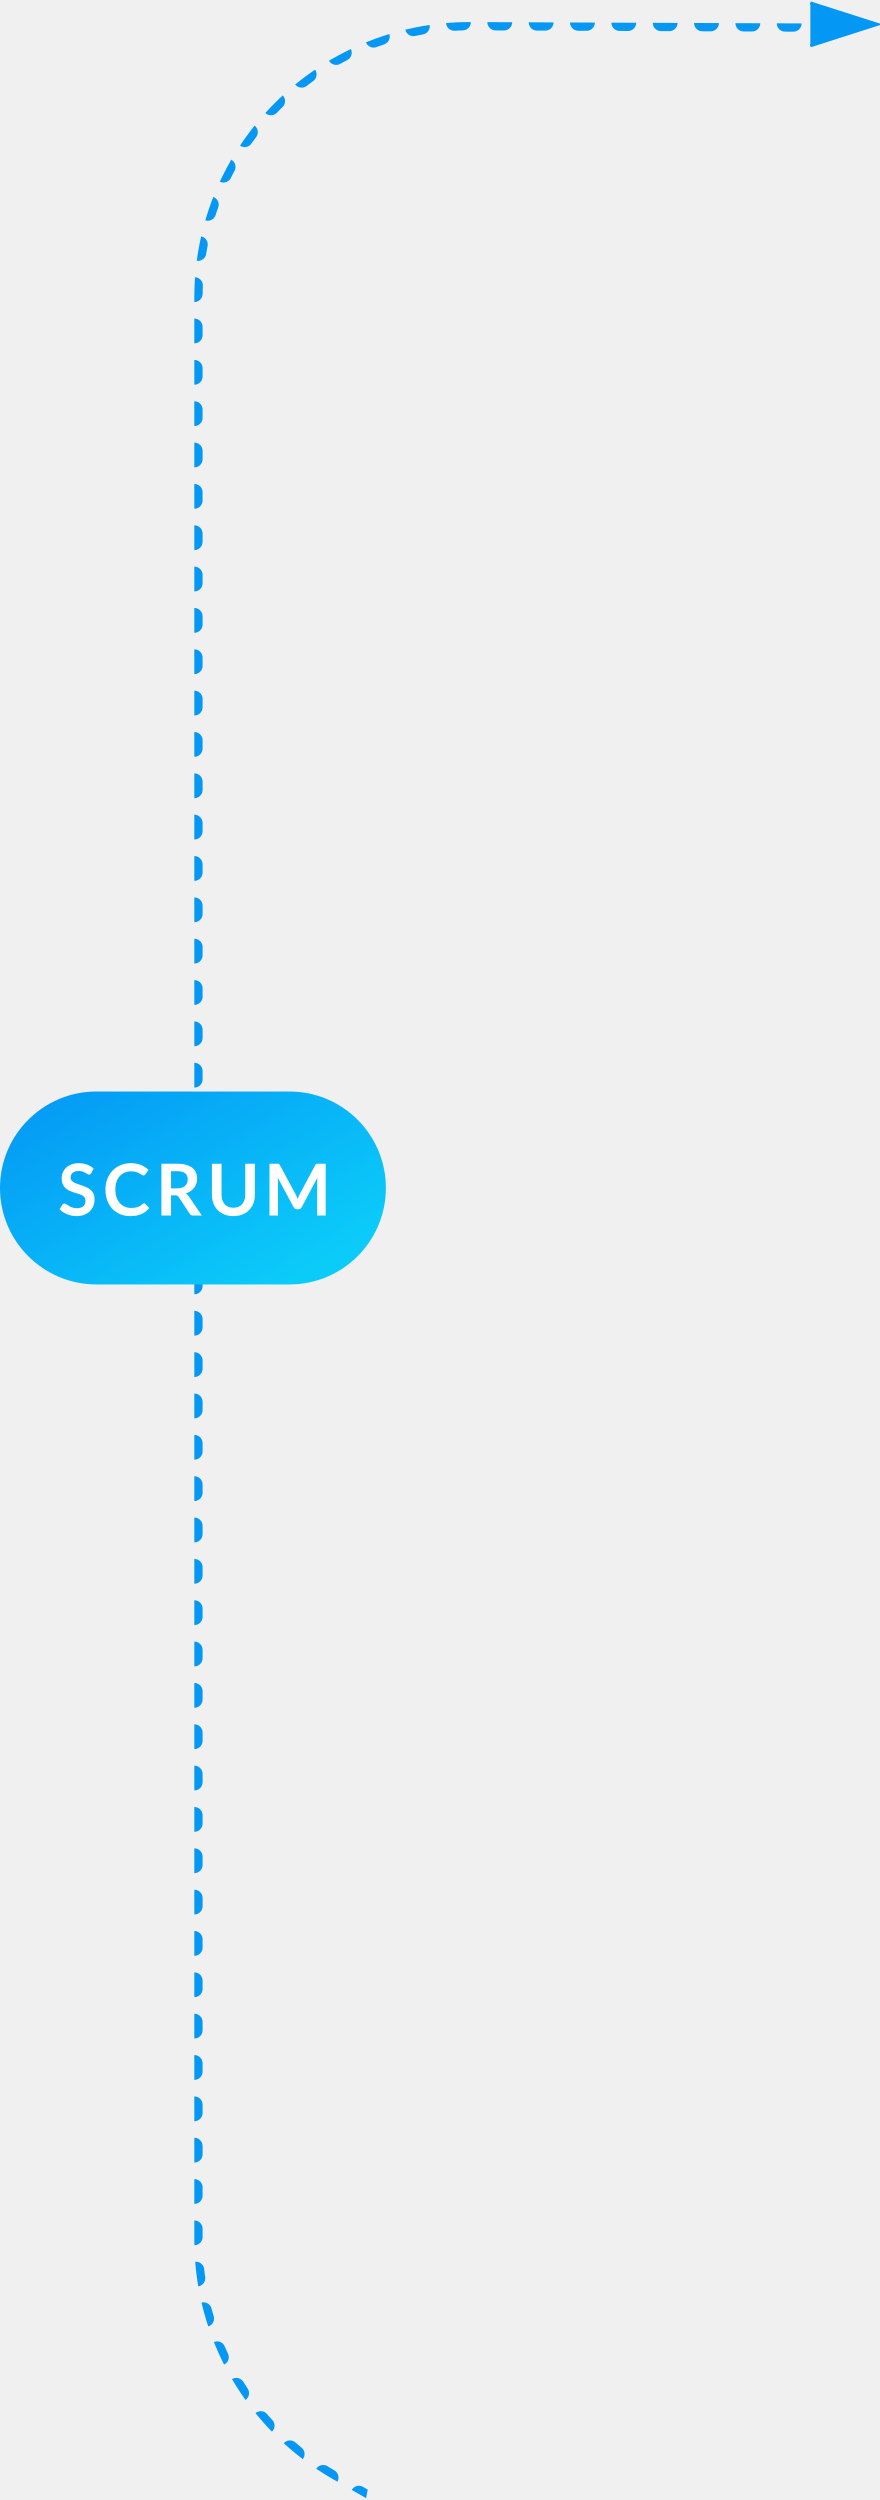
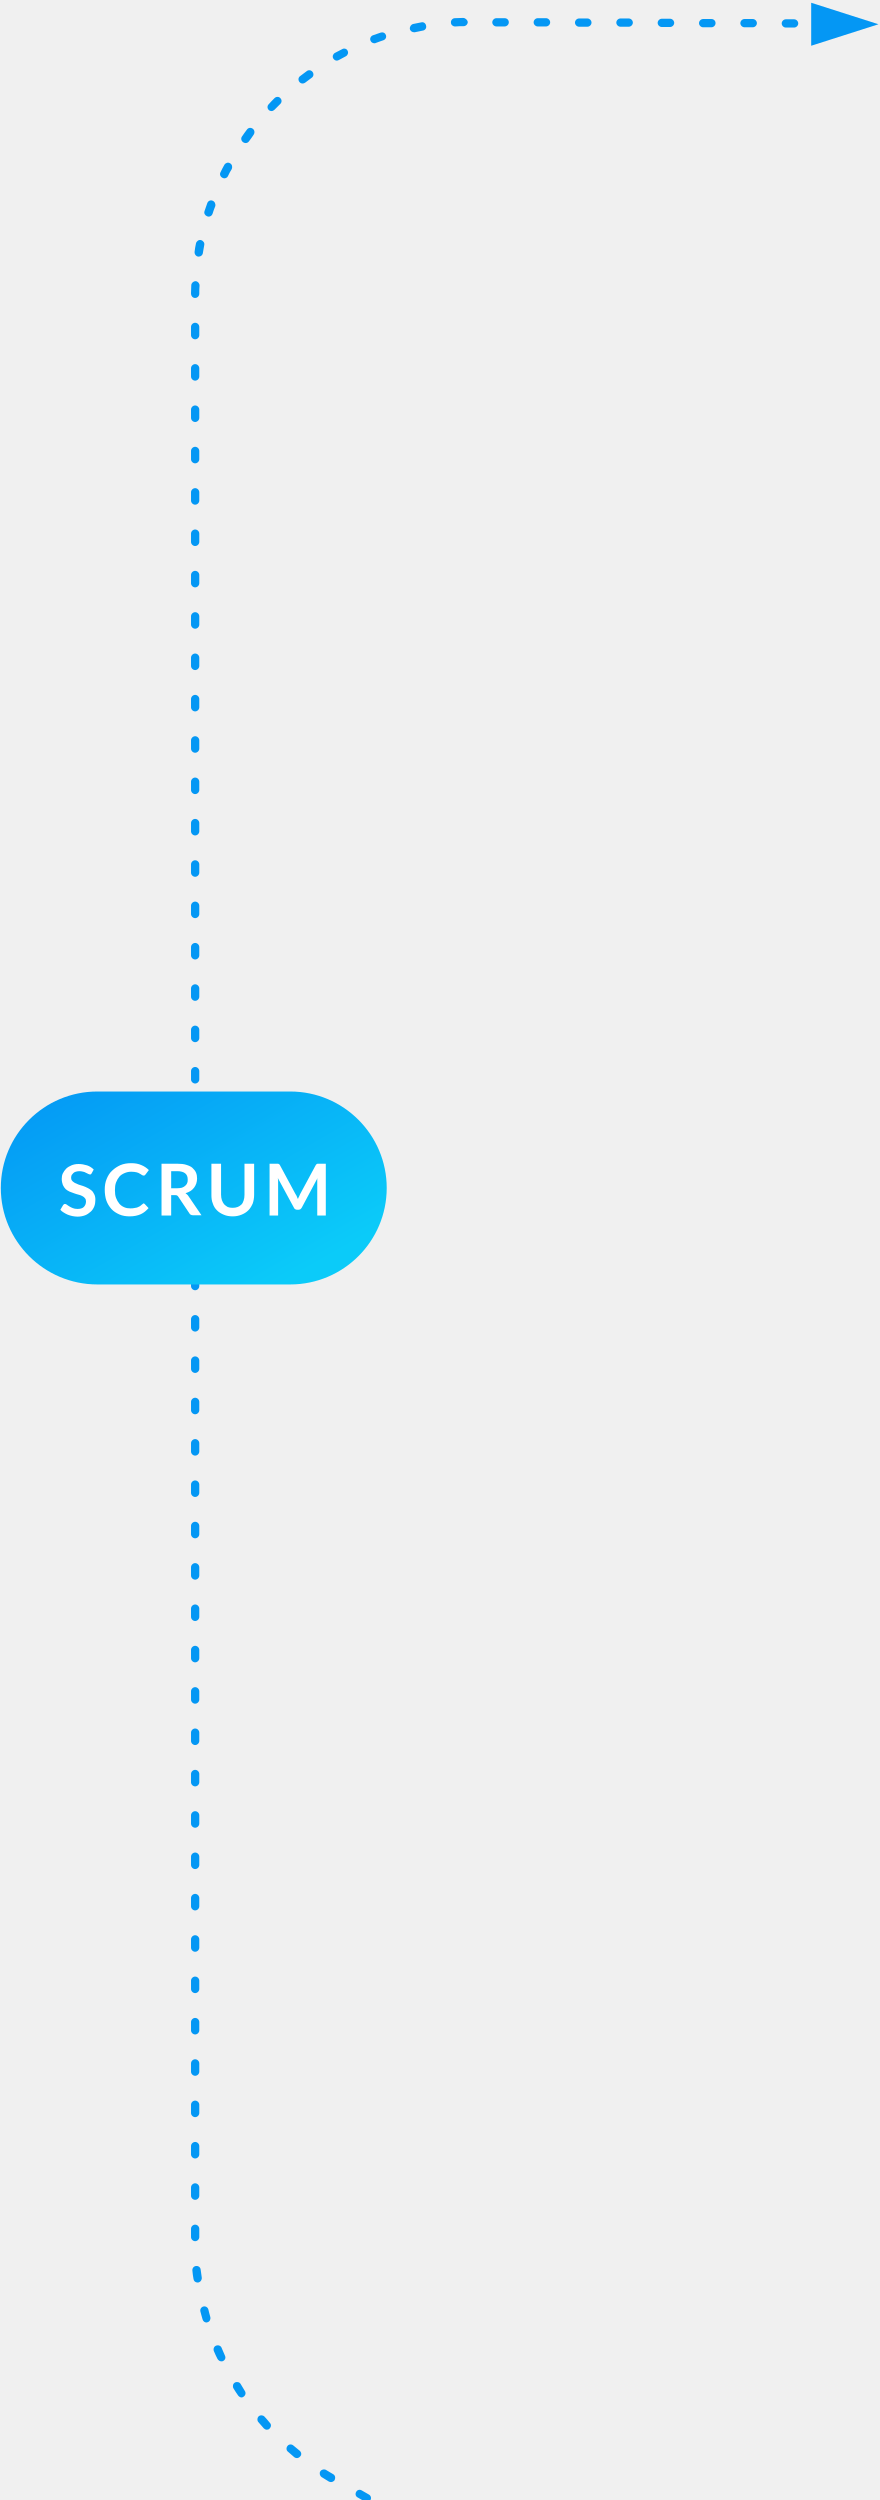
- <svg xmlns="http://www.w3.org/2000/svg" xmlns:xlink="http://www.w3.org/1999/xlink" width="319px" height="907px" viewBox="0 0 319 907" version="1.1">
-   <defs>
-     <path d="M246.19,7 L258.269,13.931 C289.339,31.759 308.5,64.845 308.5,100.666 L308.5,805.333 C308.5,860.561 263.728,905.333 208.5,905.333 C208.36,905.333 208.22,905.333 208.08,905.332 L70.5,904.754" id="path-1" />
-     <mask id="mask-2" maskContentUnits="userSpaceOnUse" maskUnits="objectBoundingBox" x="0" y="0" width="238" height="898.333" fill="white">
-       <use xlink:href="#path-1" />
-     </mask>
-     <linearGradient x1="1.207%" y1="2.143%" x2="90.267%" y2="79.754%" id="linearGradient-3">
-       <stop stop-color="#0497F4" offset="0%" />
-       <stop stop-color="#0BCBF9" offset="100%" />
-     </linearGradient>
-   </defs>
-   <g id="Design" stroke="none" stroke-width="1" fill="none" fill-rule="evenodd">
-     <g id="Approach-1440" transform="translate(-170, -1666)">
-       <g id="Group-2" transform="translate(170, 1667)">
-         <use id="Rectangle" stroke="#0497F4" mask="url(#mask-2)" stroke-width="6" stroke-linecap="round" stroke-linejoin="round" stroke-dasharray="3,12" transform="translate(189.5, 456.1664) scale(-1, -1) translate(-189.5, -456.1664) " xlink:href="#path-1" />
-         <polyline id="Path-22" stroke="#0497F4" fill="#0497F4" points="294 0 318.433 7.827 294 15.655" />
-         <rect id="Rectangle" fill="url(#linearGradient-3)" x="0" y="395" width="140" height="70" rx="35" />
-         <text id="SCRUM" font-family="Lato-Bold, Lato" font-size="26" font-weight="bold" letter-spacing="2" fill="#FFFFFF">
-           <tspan x="21" y="440">SCRU</tspan>
-           <tspan x="95.677" y="440">M</tspan>
-         </text>
-       </g>
-     </g>
+ <svg xmlns="http://www.w3.org/2000/svg" version="1.1" id="Layer_1" x="0px" y="0px" width="319px" height="907px" viewBox="0 0 319 907" style="enable-background:new 0 0 319 907;" xml:space="preserve">
+   <style type="text/css">
+ 	.st0{fill:#0497F4;}
+ 	.st1{fill:url(#Rectangle_2_);}
+ 	.st2{enable-background:new    ;}
+ 	.st3{fill:#FFFFFF;}
+ </style>
+   <g>
+     <path class="st0" d="M133.8,905l-2.6-1.5c-0.7-0.4-1.6-0.2-2,0.6c-0.4,0.7-0.2,1.6,0.6,2l2.6,1.5c0.2,0.1,0.5,0.2,0.7,0.2   c0.5,0,1-0.3,1.3-0.8C134.8,906.4,134.6,905.4,133.8,905z" />
+     <path class="st0" d="M120.8,897.6c-0.9-0.5-1.7-1-2.5-1.5c-0.7-0.4-1.6-0.2-2.1,0.5c-0.4,0.7-0.2,1.6,0.5,2.1   c0.9,0.5,1.7,1.1,2.6,1.6c0.2,0.1,0.5,0.2,0.8,0.2c0.5,0,1-0.3,1.3-0.7C121.8,898.9,121.6,898,120.8,897.6z" />
+     <path class="st0" d="M108.7,889.1c-0.8-0.6-1.5-1.3-2.3-1.9c-0.6-0.5-1.6-0.5-2.1,0.2c-0.5,0.6-0.5,1.6,0.2,2.1   c0.8,0.7,1.5,1.3,2.3,2c0.3,0.2,0.6,0.3,0.9,0.3c0.4,0,0.9-0.2,1.2-0.6C109.5,890.6,109.4,889.7,108.7,889.1z" />
+     <path class="st0" d="M96,876.8c-0.5-0.6-1.5-0.7-2.1-0.2c-0.6,0.5-0.7,1.5-0.2,2.1c0.7,0.8,1.3,1.5,2,2.3c0.3,0.3,0.7,0.5,1.1,0.5   c0.4,0,0.7-0.1,1-0.4c0.6-0.6,0.7-1.5,0.1-2.1C97.3,878.3,96.7,877.5,96,876.8z" />
+     <path class="st0" d="M87.3,864.9c-0.4-0.7-1.4-0.9-2.1-0.5c-0.7,0.4-0.9,1.4-0.5,2.1c0.5,0.9,1.1,1.7,1.7,2.6   c0.3,0.4,0.8,0.7,1.2,0.7c0.3,0,0.6-0.1,0.8-0.3c0.7-0.5,0.9-1.4,0.4-2.1C88.3,866.6,87.8,865.7,87.3,864.9z" />
+     <path class="st0" d="M80.4,851.8c-0.3-0.8-1.2-1.1-2-0.8c-0.8,0.3-1.1,1.2-0.8,2c0.4,0.9,0.8,1.9,1.3,2.8c0.3,0.5,0.8,0.9,1.4,0.9   c0.2,0,0.4,0,0.6-0.1c0.8-0.4,1.1-1.2,0.7-2C81.2,853.6,80.8,852.7,80.4,851.8z" />
+     <path class="st0" d="M75.6,837.9c-0.2-0.8-1-1.3-1.8-1.1c-0.8,0.2-1.3,1-1.1,1.8c0.3,1,0.5,2,0.8,2.9c0.2,0.7,0.8,1.1,1.4,1.1   c0.1,0,0.3,0,0.4-0.1c0.8-0.2,1.2-1.1,1-1.9C76.1,839.8,75.8,838.9,75.6,837.9z" />
+     <path class="st0" d="M73.2,826.3c-0.1-1-0.3-1.9-0.4-2.9c-0.1-0.8-0.8-1.4-1.7-1.3c-0.8,0.1-1.4,0.8-1.3,1.7c0.1,1,0.2,2,0.4,3   c0.1,0.8,0.7,1.3,1.5,1.3c0.1,0,0.1,0,0.2,0C72.8,827.9,73.3,827.1,73.2,826.3z" />
+     <path class="st0" d="M72.3,811.6v-3c0-0.8-0.7-1.5-1.5-1.5s-1.5,0.7-1.5,1.5v3c0,0.8,0.7,1.5,1.5,1.5S72.3,812.4,72.3,811.6z" />
+     <path class="st0" d="M70.8,798.1c0.8,0,1.5-0.7,1.5-1.5v-3c0-0.8-0.7-1.5-1.5-1.5s-1.5,0.7-1.5,1.5v3   C69.3,797.4,70,798.1,70.8,798.1z" />
+     <path class="st0" d="M70.8,783.1c0.8,0,1.5-0.7,1.5-1.5v-3c0-0.8-0.7-1.5-1.5-1.5s-1.5,0.7-1.5,1.5v3   C69.3,782.4,70,783.1,70.8,783.1z" />
+     <path class="st0" d="M70.8,768.1c0.8,0,1.5-0.7,1.5-1.5v-3c0-0.8-0.7-1.5-1.5-1.5s-1.5,0.7-1.5,1.5v3   C69.3,767.4,70,768.1,70.8,768.1z" />
+     <path class="st0" d="M70.8,753.1c0.8,0,1.5-0.7,1.5-1.5v-3c0-0.8-0.7-1.5-1.5-1.5s-1.5,0.7-1.5,1.5v3   C69.3,752.4,70,753.1,70.8,753.1z" />
+     <path class="st0" d="M70.8,738.1c0.8,0,1.5-0.7,1.5-1.5v-3c0-0.8-0.7-1.5-1.5-1.5s-1.5,0.7-1.5,1.5v3   C69.3,737.4,70,738.1,70.8,738.1z" />
+     <path class="st0" d="M70.8,723.1c0.8,0,1.5-0.7,1.5-1.5v-3c0-0.8-0.7-1.5-1.5-1.5s-1.5,0.7-1.5,1.5v3   C69.3,722.4,70,723.1,70.8,723.1z" />
+     <path class="st0" d="M70.8,708.1c0.8,0,1.5-0.7,1.5-1.5v-3c0-0.8-0.7-1.5-1.5-1.5s-1.5,0.7-1.5,1.5v3   C69.3,707.4,70,708.1,70.8,708.1z" />
+     <path class="st0" d="M70.8,693.1c0.8,0,1.5-0.7,1.5-1.5v-3c0-0.8-0.7-1.5-1.5-1.5s-1.5,0.7-1.5,1.5v3   C69.3,692.4,70,693.1,70.8,693.1z" />
+     <path class="st0" d="M70.8,678.1c0.8,0,1.5-0.7,1.5-1.5v-3c0-0.8-0.7-1.5-1.5-1.5s-1.5,0.7-1.5,1.5v3   C69.3,677.4,70,678.1,70.8,678.1z" />
+     <path class="st0" d="M70.8,663.1c0.8,0,1.5-0.7,1.5-1.5v-3c0-0.8-0.7-1.5-1.5-1.5s-1.5,0.7-1.5,1.5v3   C69.3,662.4,70,663.1,70.8,663.1z" />
+     <path class="st0" d="M70.8,648.1c0.8,0,1.5-0.7,1.5-1.5v-3c0-0.8-0.7-1.5-1.5-1.5s-1.5,0.7-1.5,1.5v3   C69.3,647.4,70,648.1,70.8,648.1z" />
+     <path class="st0" d="M70.8,633.1c0.8,0,1.5-0.7,1.5-1.5v-3c0-0.8-0.7-1.5-1.5-1.5s-1.5,0.7-1.5,1.5v3   C69.3,632.4,70,633.1,70.8,633.1z" />
+     <path class="st0" d="M70.8,618.1c0.8,0,1.5-0.7,1.5-1.5v-3c0-0.8-0.7-1.5-1.5-1.5s-1.5,0.7-1.5,1.5v3   C69.3,617.4,70,618.1,70.8,618.1z" />
+     <path class="st0" d="M70.8,603.1c0.8,0,1.5-0.7,1.5-1.5v-3c0-0.8-0.7-1.5-1.5-1.5s-1.5,0.7-1.5,1.5v3   C69.3,602.4,70,603.1,70.8,603.1z" />
+     <path class="st0" d="M70.8,588.1c0.8,0,1.5-0.7,1.5-1.5v-3c0-0.8-0.7-1.5-1.5-1.5s-1.5,0.7-1.5,1.5v3   C69.3,587.4,70,588.1,70.8,588.1z" />
+     <path class="st0" d="M70.8,573.1c0.8,0,1.5-0.7,1.5-1.5v-3c0-0.8-0.7-1.5-1.5-1.5s-1.5,0.7-1.5,1.5v3   C69.3,572.4,70,573.1,70.8,573.1z" />
+     <path class="st0" d="M70.8,558.1c0.8,0,1.5-0.7,1.5-1.5v-3c0-0.8-0.7-1.5-1.5-1.5s-1.5,0.7-1.5,1.5v3   C69.3,557.4,70,558.1,70.8,558.1z" />
+     <path class="st0" d="M70.8,543.1c0.8,0,1.5-0.7,1.5-1.5v-3c0-0.8-0.7-1.5-1.5-1.5s-1.5,0.7-1.5,1.5v3   C69.3,542.4,70,543.1,70.8,543.1z" />
+     <path class="st0" d="M70.8,528.1c0.8,0,1.5-0.7,1.5-1.5v-3c0-0.8-0.7-1.5-1.5-1.5s-1.5,0.7-1.5,1.5v3   C69.3,527.4,70,528.1,70.8,528.1z" />
+     <path class="st0" d="M70.8,513.1c0.8,0,1.5-0.7,1.5-1.5v-3c0-0.8-0.7-1.5-1.5-1.5s-1.5,0.7-1.5,1.5v3   C69.3,512.4,70,513.1,70.8,513.1z" />
+     <path class="st0" d="M70.8,498.1c0.8,0,1.5-0.7,1.5-1.5v-3c0-0.8-0.7-1.5-1.5-1.5s-1.5,0.7-1.5,1.5v3   C69.3,497.4,70,498.1,70.8,498.1z" />
+     <path class="st0" d="M70.8,483.1c0.8,0,1.5-0.7,1.5-1.5v-3c0-0.8-0.7-1.5-1.5-1.5s-1.5,0.7-1.5,1.5v3   C69.3,482.4,70,483.1,70.8,483.1z" />
+     <path class="st0" d="M70.8,468.1c0.8,0,1.5-0.7,1.5-1.5v-3c0-0.8-0.7-1.5-1.5-1.5s-1.5,0.7-1.5,1.5v3   C69.3,467.4,70,468.1,70.8,468.1z" />
+     <path class="st0" d="M70.8,453.1c0.8,0,1.5-0.7,1.5-1.5v-3c0-0.8-0.7-1.5-1.5-1.5s-1.5,0.7-1.5,1.5v3   C69.3,452.4,70,453.1,70.8,453.1z" />
+     <path class="st0" d="M70.8,438.1c0.8,0,1.5-0.7,1.5-1.5v-3c0-0.8-0.7-1.5-1.5-1.5s-1.5,0.7-1.5,1.5v3   C69.3,437.4,70,438.1,70.8,438.1z" />
+     <path class="st0" d="M70.8,423.1c0.8,0,1.5-0.7,1.5-1.5v-3c0-0.8-0.7-1.5-1.5-1.5s-1.5,0.7-1.5,1.5v3   C69.3,422.4,70,423.1,70.8,423.1z" />
+     <path class="st0" d="M70.8,408.1c0.8,0,1.5-0.7,1.5-1.5v-3c0-0.8-0.7-1.5-1.5-1.5s-1.5,0.7-1.5,1.5v3   C69.3,407.4,70,408.1,70.8,408.1z" />
+     <path class="st0" d="M70.8,393.1c0.8,0,1.5-0.7,1.5-1.5v-3c0-0.8-0.7-1.5-1.5-1.5s-1.5,0.7-1.5,1.5v3   C69.3,392.4,70,393.1,70.8,393.1z" />
+     <path class="st0" d="M70.8,378.1c0.8,0,1.5-0.7,1.5-1.5v-3c0-0.8-0.7-1.5-1.5-1.5s-1.5,0.7-1.5,1.5v3   C69.3,377.4,70,378.1,70.8,378.1z" />
+     <path class="st0" d="M70.8,363.1c0.8,0,1.5-0.7,1.5-1.5v-3c0-0.8-0.7-1.5-1.5-1.5s-1.5,0.7-1.5,1.5v3   C69.3,362.4,70,363.1,70.8,363.1z" />
+     <path class="st0" d="M70.8,348.1c0.8,0,1.5-0.7,1.5-1.5v-3c0-0.8-0.7-1.5-1.5-1.5s-1.5,0.7-1.5,1.5v3   C69.3,347.4,70,348.1,70.8,348.1z" />
+     <path class="st0" d="M70.8,333.1c0.8,0,1.5-0.7,1.5-1.5v-3c0-0.8-0.7-1.5-1.5-1.5s-1.5,0.7-1.5,1.5v3   C69.3,332.4,70,333.1,70.8,333.1z" />
+     <path class="st0" d="M70.8,318.1c0.8,0,1.5-0.7,1.5-1.5v-3c0-0.8-0.7-1.5-1.5-1.5s-1.5,0.7-1.5,1.5v3   C69.3,317.4,70,318.1,70.8,318.1z" />
+     <path class="st0" d="M70.8,303.1c0.8,0,1.5-0.7,1.5-1.5v-3c0-0.8-0.7-1.5-1.5-1.5s-1.5,0.7-1.5,1.5v3   C69.3,302.4,70,303.1,70.8,303.1z" />
+     <path class="st0" d="M70.8,288.1c0.8,0,1.5-0.7,1.5-1.5v-3c0-0.8-0.7-1.5-1.5-1.5s-1.5,0.7-1.5,1.5v3   C69.3,287.4,70,288.1,70.8,288.1z" />
+     <path class="st0" d="M70.8,273.1c0.8,0,1.5-0.7,1.5-1.5v-3c0-0.8-0.7-1.5-1.5-1.5s-1.5,0.7-1.5,1.5v3   C69.3,272.4,70,273.1,70.8,273.1z" />
+     <path class="st0" d="M70.8,258.1c0.8,0,1.5-0.7,1.5-1.5v-3c0-0.8-0.7-1.5-1.5-1.5s-1.5,0.7-1.5,1.5v3   C69.3,257.4,70,258.1,70.8,258.1z" />
+     <path class="st0" d="M70.8,243.1c0.8,0,1.5-0.7,1.5-1.5v-3c0-0.8-0.7-1.5-1.5-1.5s-1.5,0.7-1.5,1.5v3   C69.3,242.4,70,243.1,70.8,243.1z" />
+     <path class="st0" d="M70.8,228.1c0.8,0,1.5-0.7,1.5-1.5v-3c0-0.8-0.7-1.5-1.5-1.5s-1.5,0.7-1.5,1.5v3   C69.3,227.4,70,228.1,70.8,228.1z" />
+     <path class="st0" d="M70.8,213.1c0.8,0,1.5-0.7,1.5-1.5v-3c0-0.8-0.7-1.5-1.5-1.5s-1.5,0.7-1.5,1.5v3   C69.3,212.4,70,213.1,70.8,213.1z" />
+     <path class="st0" d="M70.8,198.1c0.8,0,1.5-0.7,1.5-1.5v-3c0-0.8-0.7-1.5-1.5-1.5s-1.5,0.7-1.5,1.5v3   C69.3,197.4,70,198.1,70.8,198.1z" />
+     <path class="st0" d="M70.8,183.1c0.8,0,1.5-0.7,1.5-1.5v-3c0-0.8-0.7-1.5-1.5-1.5s-1.5,0.7-1.5,1.5v3   C69.3,182.4,70,183.1,70.8,183.1z" />
+     <path class="st0" d="M70.8,168.1c0.8,0,1.5-0.7,1.5-1.5v-3c0-0.8-0.7-1.5-1.5-1.5s-1.5,0.7-1.5,1.5v3   C69.3,167.4,70,168.1,70.8,168.1z" />
+     <path class="st0" d="M70.8,153.1c0.8,0,1.5-0.7,1.5-1.5v-3c0-0.8-0.7-1.5-1.5-1.5s-1.5,0.7-1.5,1.5v3   C69.3,152.4,70,153.1,70.8,153.1z" />
+     <path class="st0" d="M70.8,138.1c0.8,0,1.5-0.7,1.5-1.5v-3c0-0.8-0.7-1.5-1.5-1.5s-1.5,0.7-1.5,1.5v3   C69.3,137.4,70,138.1,70.8,138.1z" />
+     <path class="st0" d="M70.8,123.1c0.8,0,1.5-0.7,1.5-1.5v-3c0-0.8-0.7-1.5-1.5-1.5s-1.5,0.7-1.5,1.5v3   C69.3,122.4,70,123.1,70.8,123.1z" />
+     <path class="st0" d="M70.8,108.1C70.8,108.1,70.8,108.1,70.8,108.1c0.8,0,1.5-0.7,1.5-1.5c0-1,0-2,0.1-3c0-0.8-0.6-1.5-1.4-1.6   c-0.8,0-1.5,0.6-1.6,1.4c0,1-0.1,2-0.1,3C69.3,107.4,69.9,108.1,70.8,108.1z" />
+     <path class="st0" d="M71.9,93.1c0.1,0,0.2,0,0.2,0c0.7,0,1.4-0.5,1.5-1.3c0.2-1,0.3-1.9,0.5-2.9c0.2-0.8-0.4-1.6-1.2-1.8   c-0.8-0.2-1.6,0.4-1.8,1.2c-0.2,1-0.4,2-0.5,3C70.5,92.2,71.1,93,71.9,93.1z" />
+     <path class="st0" d="M77.1,72.8c-0.8-0.3-1.6,0.1-1.9,0.9c-0.3,1-0.7,1.9-1,2.9c-0.3,0.8,0.2,1.6,1,1.9c0.2,0,0.3,0.1,0.5,0.1   c0.6,0,1.2-0.4,1.4-1c0.3-0.9,0.6-1.9,1-2.8C78.3,74,77.9,73.1,77.1,72.8z" />
+     <path class="st0" d="M83.4,59.2c-0.7-0.4-1.6-0.1-2,0.6c-0.5,0.9-1,1.8-1.4,2.7c-0.4,0.7-0.1,1.6,0.7,2c0.2,0.1,0.4,0.2,0.7,0.2   c0.5,0,1.1-0.3,1.3-0.8c0.4-0.9,0.9-1.8,1.4-2.6C84.4,60.5,84.2,59.6,83.4,59.2z" />
+     <path class="st0" d="M91.7,46.7c-0.7-0.5-1.6-0.4-2.1,0.3c-0.6,0.8-1.2,1.6-1.8,2.5c-0.5,0.7-0.3,1.6,0.4,2.1   c0.3,0.2,0.6,0.3,0.9,0.3c0.5,0,0.9-0.2,1.2-0.6c0.6-0.8,1.2-1.6,1.7-2.4C92.5,48.2,92.4,47.2,91.7,46.7z" />
+     <path class="st0" d="M99.6,35.6c-0.7,0.7-1.4,1.4-2.1,2.2c-0.6,0.6-0.6,1.5,0,2.1c0.3,0.3,0.7,0.4,1,0.4c0.4,0,0.8-0.2,1.1-0.5   c0.7-0.7,1.4-1.4,2.1-2.1c0.6-0.6,0.6-1.5,0-2.1C101.2,35,100.2,35,99.6,35.6z" />
+     <path class="st0" d="M111.3,25.8c-0.8,0.6-1.6,1.2-2.4,1.8c-0.7,0.5-0.8,1.4-0.3,2.1c0.3,0.4,0.7,0.6,1.2,0.6   c0.3,0,0.6-0.1,0.9-0.3c0.8-0.6,1.6-1.2,2.4-1.8c0.7-0.5,0.8-1.4,0.3-2.1C112.9,25.4,111.9,25.3,111.3,25.8z" />
+     <path class="st0" d="M124.2,17.8c-0.9,0.5-1.8,0.9-2.7,1.4c-0.7,0.4-1,1.3-0.6,2c0.3,0.5,0.8,0.8,1.3,0.8c0.2,0,0.5-0.1,0.7-0.2   c0.9-0.5,1.7-0.9,2.6-1.4c0.7-0.4,1-1.3,0.6-2C125.8,17.7,124.9,17.4,124.2,17.8z" />
+     <path class="st0" d="M138.2,11.8c-1,0.3-1.9,0.7-2.9,1c-0.8,0.3-1.2,1.2-0.9,1.9c0.2,0.6,0.8,1,1.4,1c0.2,0,0.4,0,0.5-0.1   c0.9-0.3,1.8-0.7,2.8-1c0.8-0.3,1.2-1.1,0.9-1.9S139,11.6,138.2,11.8z" />
+     <path class="st0" d="M152.9,8.1c-1,0.2-2,0.4-3,0.6c-0.8,0.2-1.3,1-1.2,1.8c0.1,0.7,0.8,1.2,1.5,1.2c0.1,0,0.2,0,0.3,0   c1-0.2,1.9-0.4,2.9-0.6c0.8-0.1,1.4-0.9,1.2-1.7C154.5,8.5,153.7,7.9,152.9,8.1z" />
+     <path class="st0" d="M303.1,7.1l-3,0c0,0,0,0,0,0c-0.8,0-1.5,0.7-1.5,1.5c0,0.8,0.7,1.5,1.5,1.5l3,0c0,0,0,0,0,0   c0.8,0,1.5-0.7,1.5-1.5C304.6,7.7,303.9,7.1,303.1,7.1z" />
+     <path class="st0" d="M288.1,7l-3,0c0,0,0,0,0,0c-0.8,0-1.5,0.7-1.5,1.5c0,0.8,0.7,1.5,1.5,1.5l3,0c0,0,0,0,0,0   c0.8,0,1.5-0.7,1.5-1.5C289.6,7.7,288.9,7,288.1,7z" />
+     <path class="st0" d="M273.1,6.9l-3,0c0,0,0,0,0,0c-0.8,0-1.5,0.7-1.5,1.5c0,0.8,0.7,1.5,1.5,1.5l3,0c0,0,0,0,0,0   c0.8,0,1.5-0.7,1.5-1.5C274.6,7.6,273.9,6.9,273.1,6.9z" />
+     <path class="st0" d="M258.1,6.9l-3,0c0,0,0,0,0,0c-0.8,0-1.5,0.7-1.5,1.5c0,0.8,0.7,1.5,1.5,1.5l3,0c0,0,0,0,0,0   c0.8,0,1.5-0.7,1.5-1.5C259.6,7.5,258.9,6.9,258.1,6.9z" />
+     <path class="st0" d="M243.1,6.8l-3,0c0,0,0,0,0,0c-0.8,0-1.5,0.7-1.5,1.5c0,0.8,0.7,1.5,1.5,1.5l3,0c0,0,0,0,0,0   c0.8,0,1.5-0.7,1.5-1.5C244.6,7.5,243.9,6.8,243.1,6.8z" />
+     <path class="st0" d="M228.1,6.7l-3,0c0,0,0,0,0,0c-0.8,0-1.5,0.7-1.5,1.5c0,0.8,0.7,1.5,1.5,1.5l3,0c0,0,0,0,0,0   c0.8,0,1.5-0.7,1.5-1.5C229.6,7.4,228.9,6.7,228.1,6.7z" />
+     <path class="st0" d="M213.1,6.7l-3,0c0,0,0,0,0,0c-0.8,0-1.5,0.7-1.5,1.5c0,0.8,0.7,1.5,1.5,1.5l3,0c0,0,0,0,0,0   c0.8,0,1.5-0.7,1.5-1.5C214.6,7.4,213.9,6.7,213.1,6.7z" />
+     <path class="st0" d="M168,6.5c-1,0-2,0.1-3,0.1c-0.8,0-1.5,0.8-1.4,1.6c0,0.8,0.7,1.4,1.5,1.4c0,0,0.1,0,0.1,0c1-0.1,2-0.1,3-0.1   c0.8,0,1.5-0.7,1.5-1.5C169.6,7.2,168.8,6.5,168,6.5z" />
+     <path class="st0" d="M198.1,6.6l-3,0c0,0,0,0,0,0c-0.8,0-1.5,0.7-1.5,1.5c0,0.8,0.7,1.5,1.5,1.5l3,0c0,0,0,0,0,0   c0.8,0,1.5-0.7,1.5-1.5C199.6,7.3,198.9,6.6,198.1,6.6z" />
+     <path class="st0" d="M183.1,6.6l-3,0c0,0,0,0,0,0c-0.8,0-1.5,0.7-1.5,1.5c0,0.8,0.7,1.5,1.5,1.5l3,0c0,0,0,0,0,0   c0.8,0,1.5-0.7,1.5-1.5C184.6,7.2,183.9,6.6,183.1,6.6z" />
+   </g>
+   <path id="Path-22_2_" class="st0" d="M294.3,1l24.4,7.8l-24.4,7.8C294.3,17.1,294.3,1,294.3,1z" />
+   <linearGradient id="Rectangle_2_" gradientUnits="userSpaceOnUse" x1="-144.97" y1="850.777" x2="-144.079" y2="850.001" gradientTransform="matrix(140 0 0 -70 20294 59954)">
+     <stop offset="0" style="stop-color:#0497F4" />
+     <stop offset="1" style="stop-color:#0BCBF9" />
+   </linearGradient>
+   <path id="Rectangle_1_" class="st1" d="M35.3,396h70c19.3,0,35,15.7,35,35l0,0c0,19.3-15.7,35-35,35h-70c-19.3,0-35-15.7-35-35l0,0  C0.3,411.7,16,396,35.3,396z" />
+   <g class="st2">
+     <path class="st3" d="M33.3,425.6c-0.1,0.2-0.2,0.3-0.3,0.4c-0.1,0.1-0.3,0.1-0.4,0.1s-0.4-0.1-0.6-0.2c-0.2-0.1-0.5-0.3-0.8-0.4   c-0.3-0.2-0.6-0.3-1-0.4c-0.4-0.1-0.9-0.2-1.4-0.2c-0.5,0-0.9,0.1-1.3,0.2c-0.4,0.1-0.7,0.3-0.9,0.5s-0.4,0.5-0.6,0.7   c-0.1,0.3-0.2,0.6-0.2,1c0,0.4,0.1,0.8,0.4,1.1c0.2,0.3,0.6,0.5,1,0.8c0.4,0.2,0.9,0.4,1.4,0.6c0.5,0.2,1.1,0.3,1.6,0.5   s1.1,0.4,1.6,0.7c0.5,0.2,1,0.6,1.4,0.9s0.7,0.8,1,1.4s0.4,1.2,0.4,2c0,0.8-0.1,1.6-0.4,2.4c-0.3,0.7-0.7,1.4-1.3,1.9s-1.2,1-2,1.3   c-0.8,0.3-1.7,0.5-2.8,0.5c-0.6,0-1.2-0.1-1.8-0.2s-1.1-0.3-1.7-0.5c-0.5-0.2-1-0.5-1.5-0.8c-0.5-0.3-0.9-0.6-1.2-1l1-1.7   c0.1-0.1,0.2-0.2,0.3-0.3c0.1-0.1,0.3-0.1,0.4-0.1c0.2,0,0.5,0.1,0.7,0.3c0.3,0.2,0.5,0.4,0.9,0.6c0.3,0.2,0.7,0.4,1.2,0.6   c0.5,0.2,1,0.3,1.7,0.3c1,0,1.8-0.2,2.3-0.7s0.8-1.2,0.8-2c0-0.5-0.1-0.9-0.4-1.2c-0.2-0.3-0.6-0.6-1-0.8c-0.4-0.2-0.9-0.4-1.4-0.5   s-1-0.3-1.6-0.5c-0.5-0.2-1.1-0.4-1.6-0.6c-0.5-0.2-1-0.6-1.4-0.9c-0.4-0.4-0.7-0.9-1-1.5c-0.2-0.6-0.4-1.3-0.4-2.2   c0-0.7,0.1-1.4,0.4-2c0.3-0.6,0.7-1.2,1.2-1.7c0.5-0.5,1.2-0.9,1.9-1.2s1.6-0.5,2.6-0.5c1.1,0,2.1,0.2,3.1,0.5   c0.9,0.3,1.7,0.8,2.4,1.5L33.3,425.6z" />
+     <path class="st3" d="M52,436.6c0.2,0,0.4,0.1,0.5,0.2l1.4,1.5c-0.8,0.9-1.7,1.7-2.8,2.2s-2.5,0.8-4,0.8c-1.4,0-2.7-0.2-3.8-0.7   c-1.1-0.5-2.1-1.1-2.9-2s-1.4-1.9-1.8-3S38,433,38,431.6c0-1.4,0.2-2.7,0.7-3.9c0.5-1.2,1.1-2.2,2-3c0.8-0.8,1.9-1.5,3-2   c1.2-0.5,2.5-0.7,3.9-0.7c1.4,0,2.6,0.2,3.7,0.7c1,0.4,1.9,1,2.7,1.8l-1.2,1.6c-0.1,0.1-0.2,0.2-0.3,0.3s-0.3,0.1-0.4,0.1   c-0.2,0-0.4-0.1-0.6-0.2c-0.2-0.2-0.5-0.3-0.8-0.5s-0.7-0.4-1.2-0.5s-1.1-0.2-1.9-0.2c-0.9,0-1.7,0.2-2.4,0.5   c-0.7,0.3-1.4,0.7-1.9,1.3c-0.5,0.6-0.9,1.3-1.2,2.1c-0.3,0.8-0.4,1.7-0.4,2.8c0,1.1,0.1,2,0.4,2.8c0.3,0.8,0.7,1.5,1.2,2.1   s1.1,1,1.8,1.3c0.7,0.3,1.4,0.4,2.2,0.4c0.5,0,0.9,0,1.3-0.1s0.7-0.1,1.1-0.2c0.3-0.1,0.6-0.3,0.9-0.4c0.3-0.2,0.6-0.4,0.9-0.7   c0.1-0.1,0.2-0.1,0.3-0.2S51.9,436.6,52,436.6z" />
+     <path class="st3" d="M62.1,433.7v7.3h-3.5v-18.8h5.7c1.3,0,2.4,0.1,3.3,0.4s1.7,0.6,2.2,1.1s1,1,1.3,1.7c0.3,0.7,0.4,1.4,0.4,2.2   c0,0.6-0.1,1.2-0.3,1.8s-0.5,1.1-0.8,1.5c-0.4,0.5-0.8,0.9-1.3,1.2s-1.1,0.6-1.8,0.8c0.4,0.3,0.8,0.6,1.1,1.1l4.7,6.9h-3.1   c-0.3,0-0.6-0.1-0.8-0.2c-0.2-0.1-0.4-0.3-0.5-0.5l-4-6c-0.1-0.2-0.3-0.4-0.5-0.5c-0.2-0.1-0.4-0.1-0.8-0.1H62.1z M62.1,431.1h2.2   c0.7,0,1.2-0.1,1.7-0.2c0.5-0.2,0.9-0.4,1.2-0.7c0.3-0.3,0.6-0.6,0.7-1c0.2-0.4,0.2-0.8,0.2-1.3c0-1-0.3-1.7-0.9-2.2   c-0.6-0.5-1.6-0.8-2.9-0.8h-2.2V431.1z" />
+     <path class="st3" d="M84.4,438.2c0.7,0,1.3-0.1,1.8-0.3c0.5-0.2,1-0.5,1.4-0.9c0.4-0.4,0.6-0.9,0.8-1.5c0.2-0.6,0.3-1.2,0.3-2   v-11.3h3.5v11.3c0,1.1-0.2,2.2-0.5,3.1c-0.4,0.9-0.9,1.8-1.6,2.5c-0.7,0.7-1.5,1.2-2.5,1.6c-1,0.4-2,0.6-3.2,0.6s-2.3-0.2-3.2-0.6   c-1-0.4-1.8-0.9-2.5-1.6c-0.7-0.7-1.2-1.5-1.5-2.5c-0.4-0.9-0.5-2-0.5-3.1v-11.3h3.5v11.2c0,0.7,0.1,1.4,0.3,2   c0.2,0.6,0.5,1.1,0.8,1.5c0.4,0.4,0.8,0.7,1.3,1C83.1,438.1,83.7,438.2,84.4,438.2z" />
+   </g>
+   <g class="st2">
+     <path class="st3" d="M107.7,434.1c0.1,0.3,0.2,0.6,0.4,0.9c0.1-0.3,0.2-0.6,0.4-0.9c0.1-0.3,0.3-0.6,0.4-0.9l5.6-10.4   c0.1-0.1,0.1-0.2,0.2-0.3s0.2-0.1,0.2-0.2c0.1,0,0.2-0.1,0.3-0.1c0.1,0,0.2,0,0.4,0h2.6V441h-3.1v-12.1c0-0.2,0-0.5,0-0.7   c0-0.3,0-0.5,0.1-0.8l-5.7,10.7c-0.1,0.2-0.3,0.4-0.5,0.6c-0.2,0.1-0.5,0.2-0.7,0.2h-0.5c-0.3,0-0.5-0.1-0.7-0.2   c-0.2-0.1-0.4-0.3-0.5-0.6l-5.8-10.7c0,0.3,0.1,0.6,0.1,0.8c0,0.3,0,0.5,0,0.8V441h-3.1v-18.8h2.6c0.2,0,0.3,0,0.4,0s0.2,0,0.3,0.1   c0.1,0,0.2,0.1,0.3,0.2s0.2,0.2,0.2,0.3l5.6,10.4C107.4,433.5,107.6,433.8,107.7,434.1z" />
  </g>
</svg>
